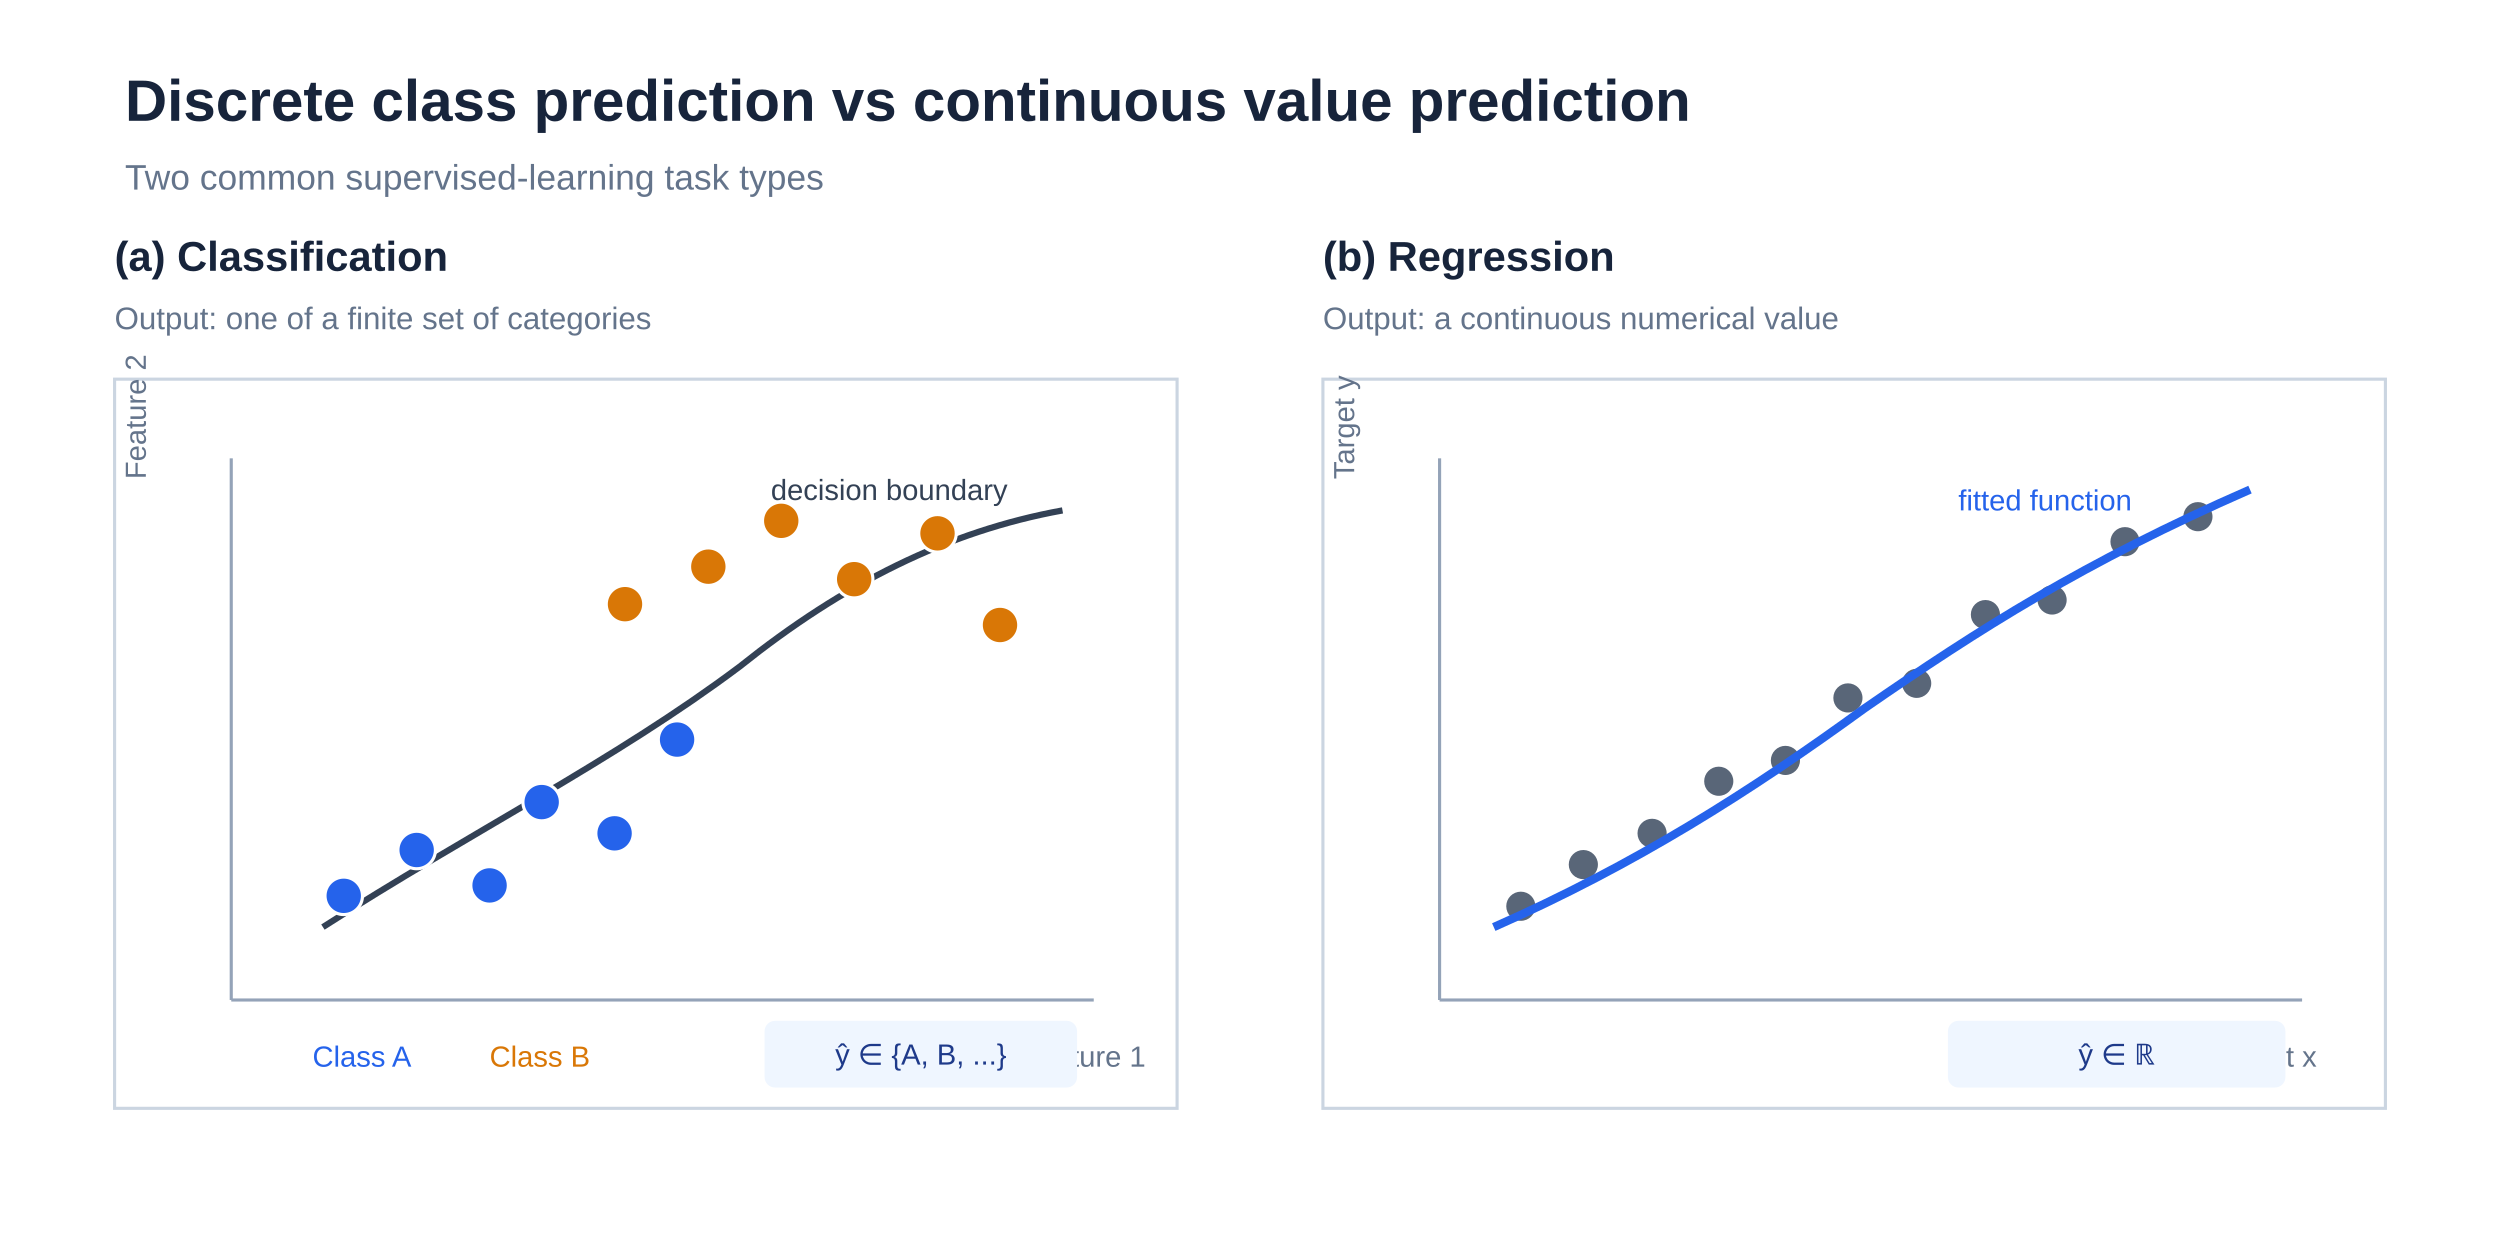
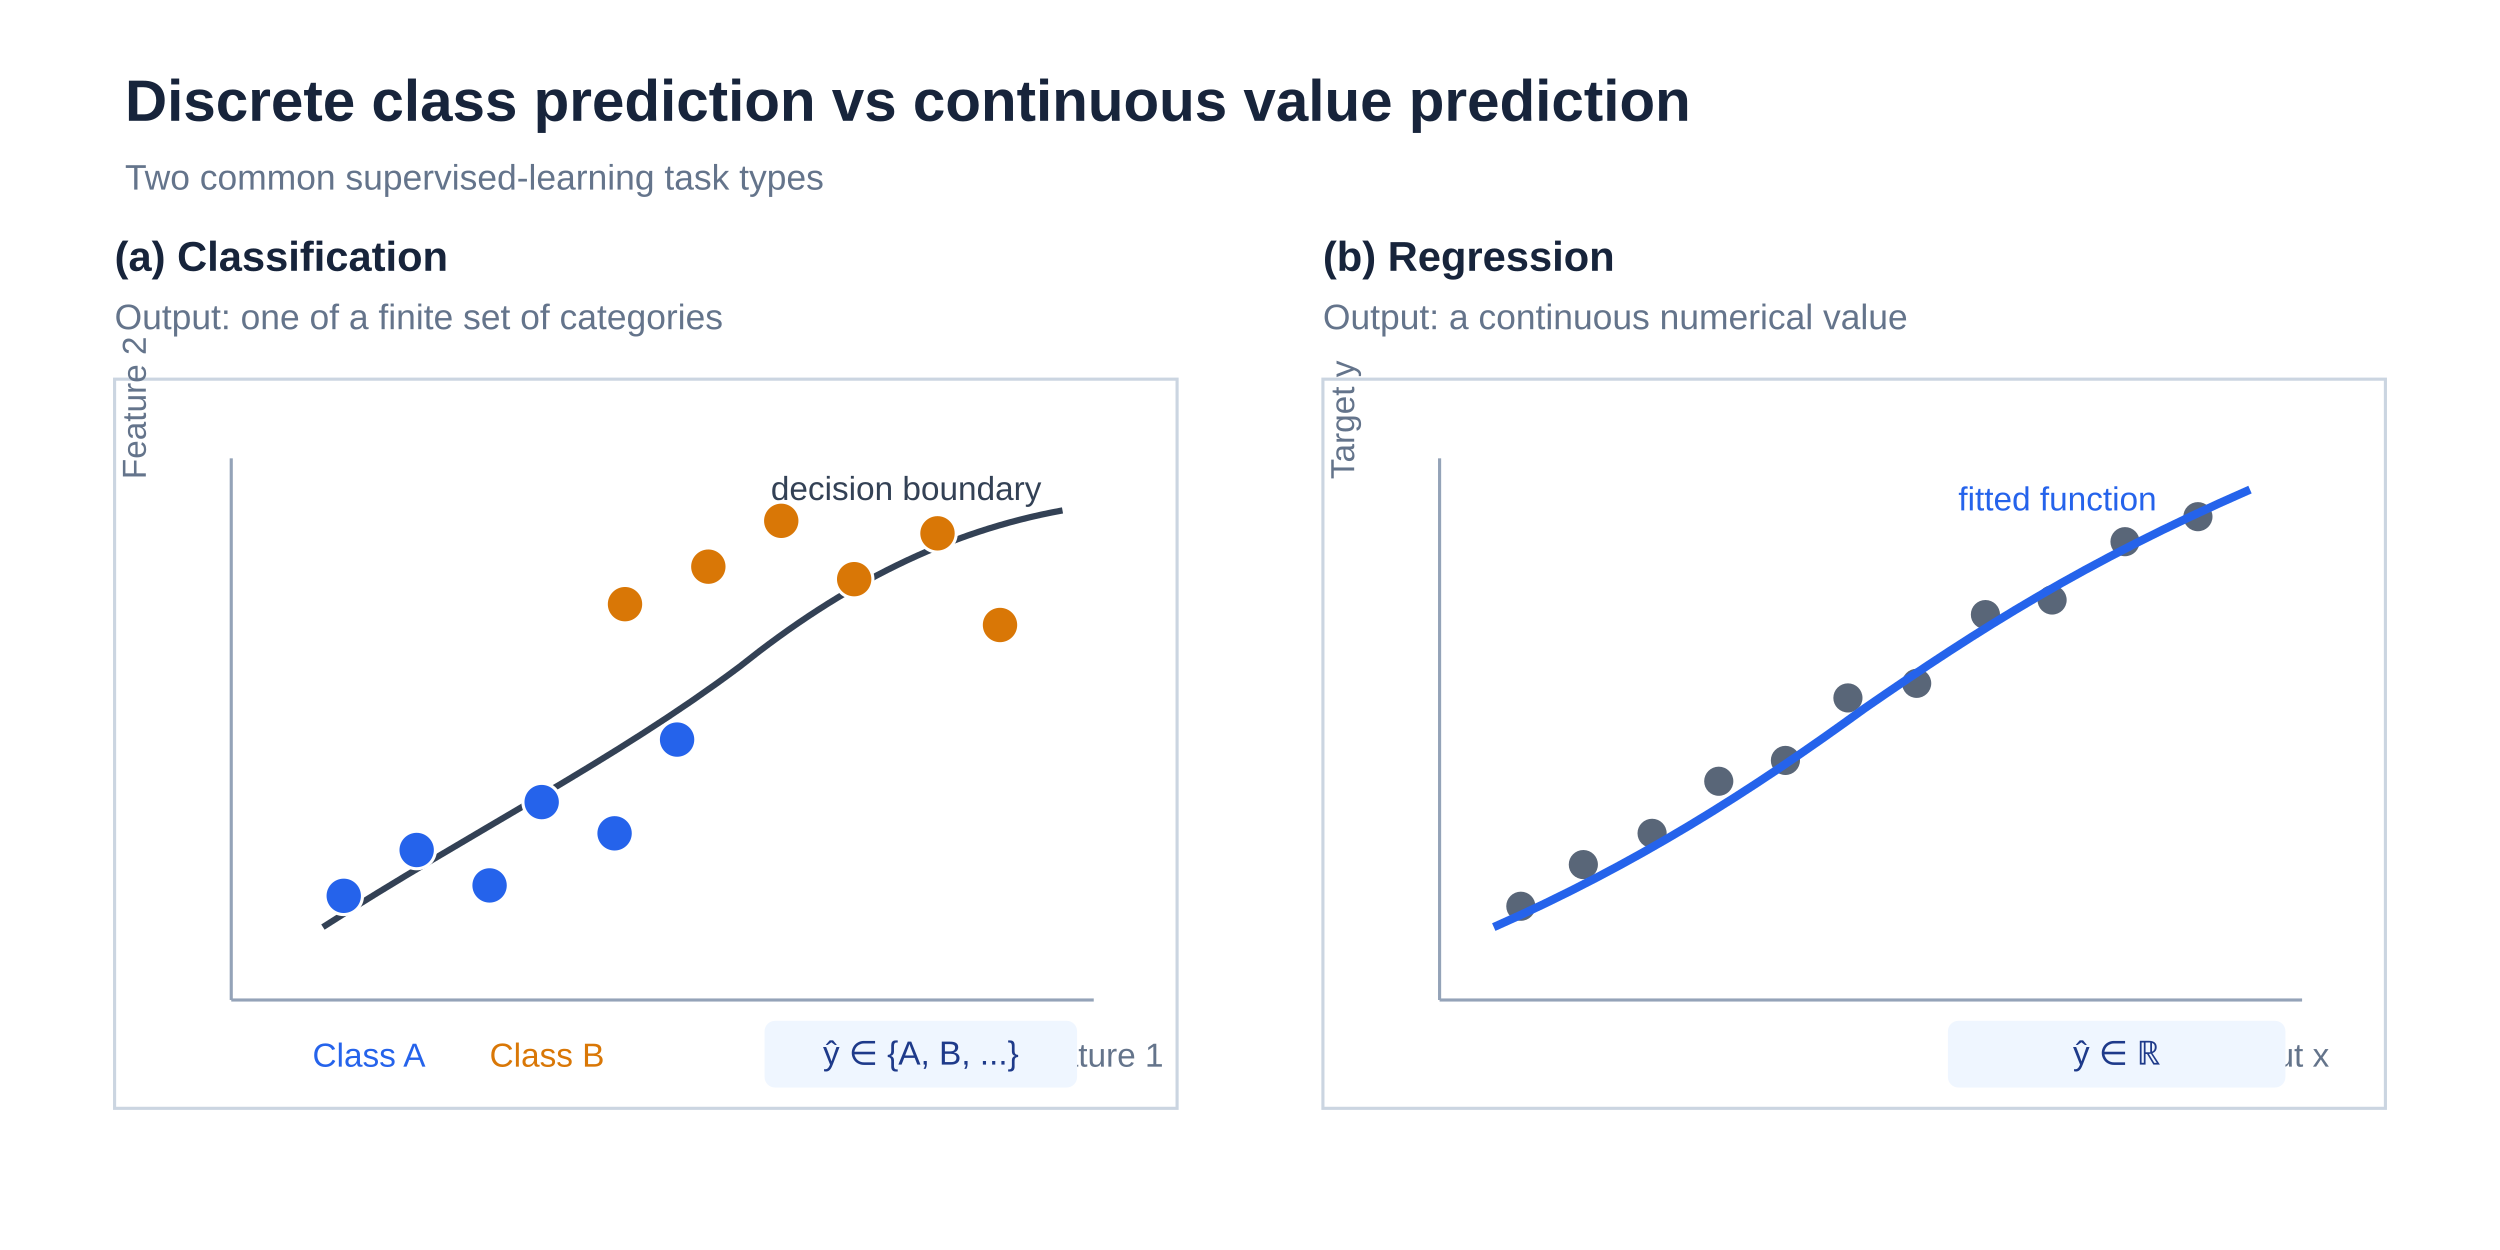
<svg xmlns="http://www.w3.org/2000/svg" viewBox="0 0 1200 600" role="img" aria-label="Classification and regression comparison using paper-style plots">
  <rect width="1200" height="600" fill="#ffffff" />
  <text x="60" y="58" font-family="Arial, sans-serif" font-size="28" font-weight="700" fill="#17243b">Discrete class prediction vs continuous value prediction</text>
  <text x="60" y="91" font-family="Arial, sans-serif" font-size="17" fill="#64748b">Two common supervised-learning task types</text>
  <g transform="translate(55,130)" font-family="Arial, sans-serif">
    <text x="0" y="0" font-size="20" font-weight="700" fill="#17243b">(a) Classification</text>
-     <text x="0" y="28" font-size="15" fill="#64748b">Output: one of a finite set of categories</text>
+     <text x="0" y="28" font-size="17" fill="#64748b">Output: one of a finite set of categories</text>
    <rect x="0" y="52" width="510" height="350" fill="#ffffff" stroke="#cbd5e1" stroke-width="1.5" />
    <line x1="56" y1="350" x2="470" y2="350" stroke="#94a3b8" stroke-width="1.5" />
    <line x1="56" y1="350" x2="56" y2="90" stroke="#94a3b8" stroke-width="1.5" />
-     <text x="435" y="382" font-size="14" fill="#64748b">Feature 1</text>
-     <text x="15" y="100" font-size="14" fill="#64748b" transform="rotate(-90 15 100)">Feature 2</text>
+     <text x="435" y="382" font-size="16" fill="#64748b">Feature 1</text>
+     <text x="15" y="100" font-size="16" fill="#64748b" transform="rotate(-90 15 100)">Feature 2</text>
    <path d="M100 315 C170 270 240 235 300 190 C350 150 400 125 455 115" fill="none" stroke="#334155" stroke-width="3" />
-     <text x="315" y="110" font-size="14" fill="#334155">decision boundary</text>
+     <text x="315" y="110" font-size="16" fill="#334155">decision boundary</text>
    <g fill="#2563eb" stroke="#fff" stroke-width="1.5">
      <circle cx="110" cy="300" r="9" />
      <circle cx="145" cy="278" r="9" />
      <circle cx="180" cy="295" r="9" />
      <circle cx="205" cy="255" r="9" />
      <circle cx="240" cy="270" r="9" />
      <circle cx="270" cy="225" r="9" />
    </g>
    <g fill="#d97706" stroke="#fff" stroke-width="1.5">
      <circle cx="245" cy="160" r="9" />
      <circle cx="285" cy="142" r="9" />
      <circle cx="320" cy="120" r="9" />
      <circle cx="355" cy="148" r="9" />
      <circle cx="395" cy="126" r="9" />
      <circle cx="425" cy="170" r="9" />
    </g>
-     <text x="95" y="382" font-size="14" fill="#2563eb">Class A</text>
-     <text x="180" y="382" font-size="14" fill="#d97706">Class B</text>
+     <text x="95" y="382" font-size="16" fill="#2563eb">Class A</text>
+     <text x="180" y="382" font-size="16" fill="#d97706">Class B</text>
    <rect x="312" y="360" width="150" height="32" rx="5" fill="#eff6ff" />
-     <text x="387" y="381" text-anchor="middle" font-size="14" fill="#1e3a8a">ŷ ∈ {A, B, ...}</text>
+     <text x="387" y="381" text-anchor="middle" font-size="16" fill="#1e3a8a">ŷ ∈ {A, B, ...}</text>
  </g>
  <g transform="translate(635,130)" font-family="Arial, sans-serif">
    <text x="0" y="0" font-size="20" font-weight="700" fill="#17243b">(b) Regression</text>
-     <text x="0" y="28" font-size="15" fill="#64748b">Output: a continuous numerical value</text>
+     <text x="0" y="28" font-size="17" fill="#64748b">Output: a continuous numerical value</text>
    <rect x="0" y="52" width="510" height="350" fill="#ffffff" stroke="#cbd5e1" stroke-width="1.5" />
    <line x1="56" y1="350" x2="470" y2="350" stroke="#94a3b8" stroke-width="1.5" />
    <line x1="56" y1="350" x2="56" y2="90" stroke="#94a3b8" stroke-width="1.5" />
-     <text x="435" y="382" font-size="14" fill="#64748b">Input x</text>
-     <text x="15" y="100" font-size="14" fill="#64748b" transform="rotate(-90 15 100)">Target y</text>
+     <text x="435" y="382" font-size="16" fill="#64748b">Input x</text>
+     <text x="15" y="100" font-size="16" fill="#64748b" transform="rotate(-90 15 100)">Target y</text>
    <g fill="#475569" opacity="0.9">
      <circle cx="95" cy="305" r="7" />
      <circle cx="125" cy="285" r="7" />
      <circle cx="158" cy="270" r="7" />
      <circle cx="190" cy="245" r="7" />
      <circle cx="222" cy="235" r="7" />
      <circle cx="252" cy="205" r="7" />
      <circle cx="285" cy="198" r="7" />
      <circle cx="318" cy="165" r="7" />
      <circle cx="350" cy="158" r="7" />
      <circle cx="385" cy="130" r="7" />
      <circle cx="420" cy="118" r="7" />
    </g>
    <path d="M82 315 C150 285 205 250 260 210 C315 172 365 140 445 105" fill="none" stroke="#2563eb" stroke-width="4" />
-     <text x="305" y="115" font-size="14" fill="#2563eb">fitted function</text>
+     <text x="305" y="115" font-size="16" fill="#2563eb">fitted function</text>
    <rect x="300" y="360" width="162" height="32" rx="5" fill="#eff6ff" />
-     <text x="381" y="381" text-anchor="middle" font-size="14" fill="#1e3a8a">ŷ ∈ ℝ</text>
+     <text x="381" y="381" text-anchor="middle" font-size="16" fill="#1e3a8a">ŷ ∈ ℝ</text>
  </g>
</svg>
